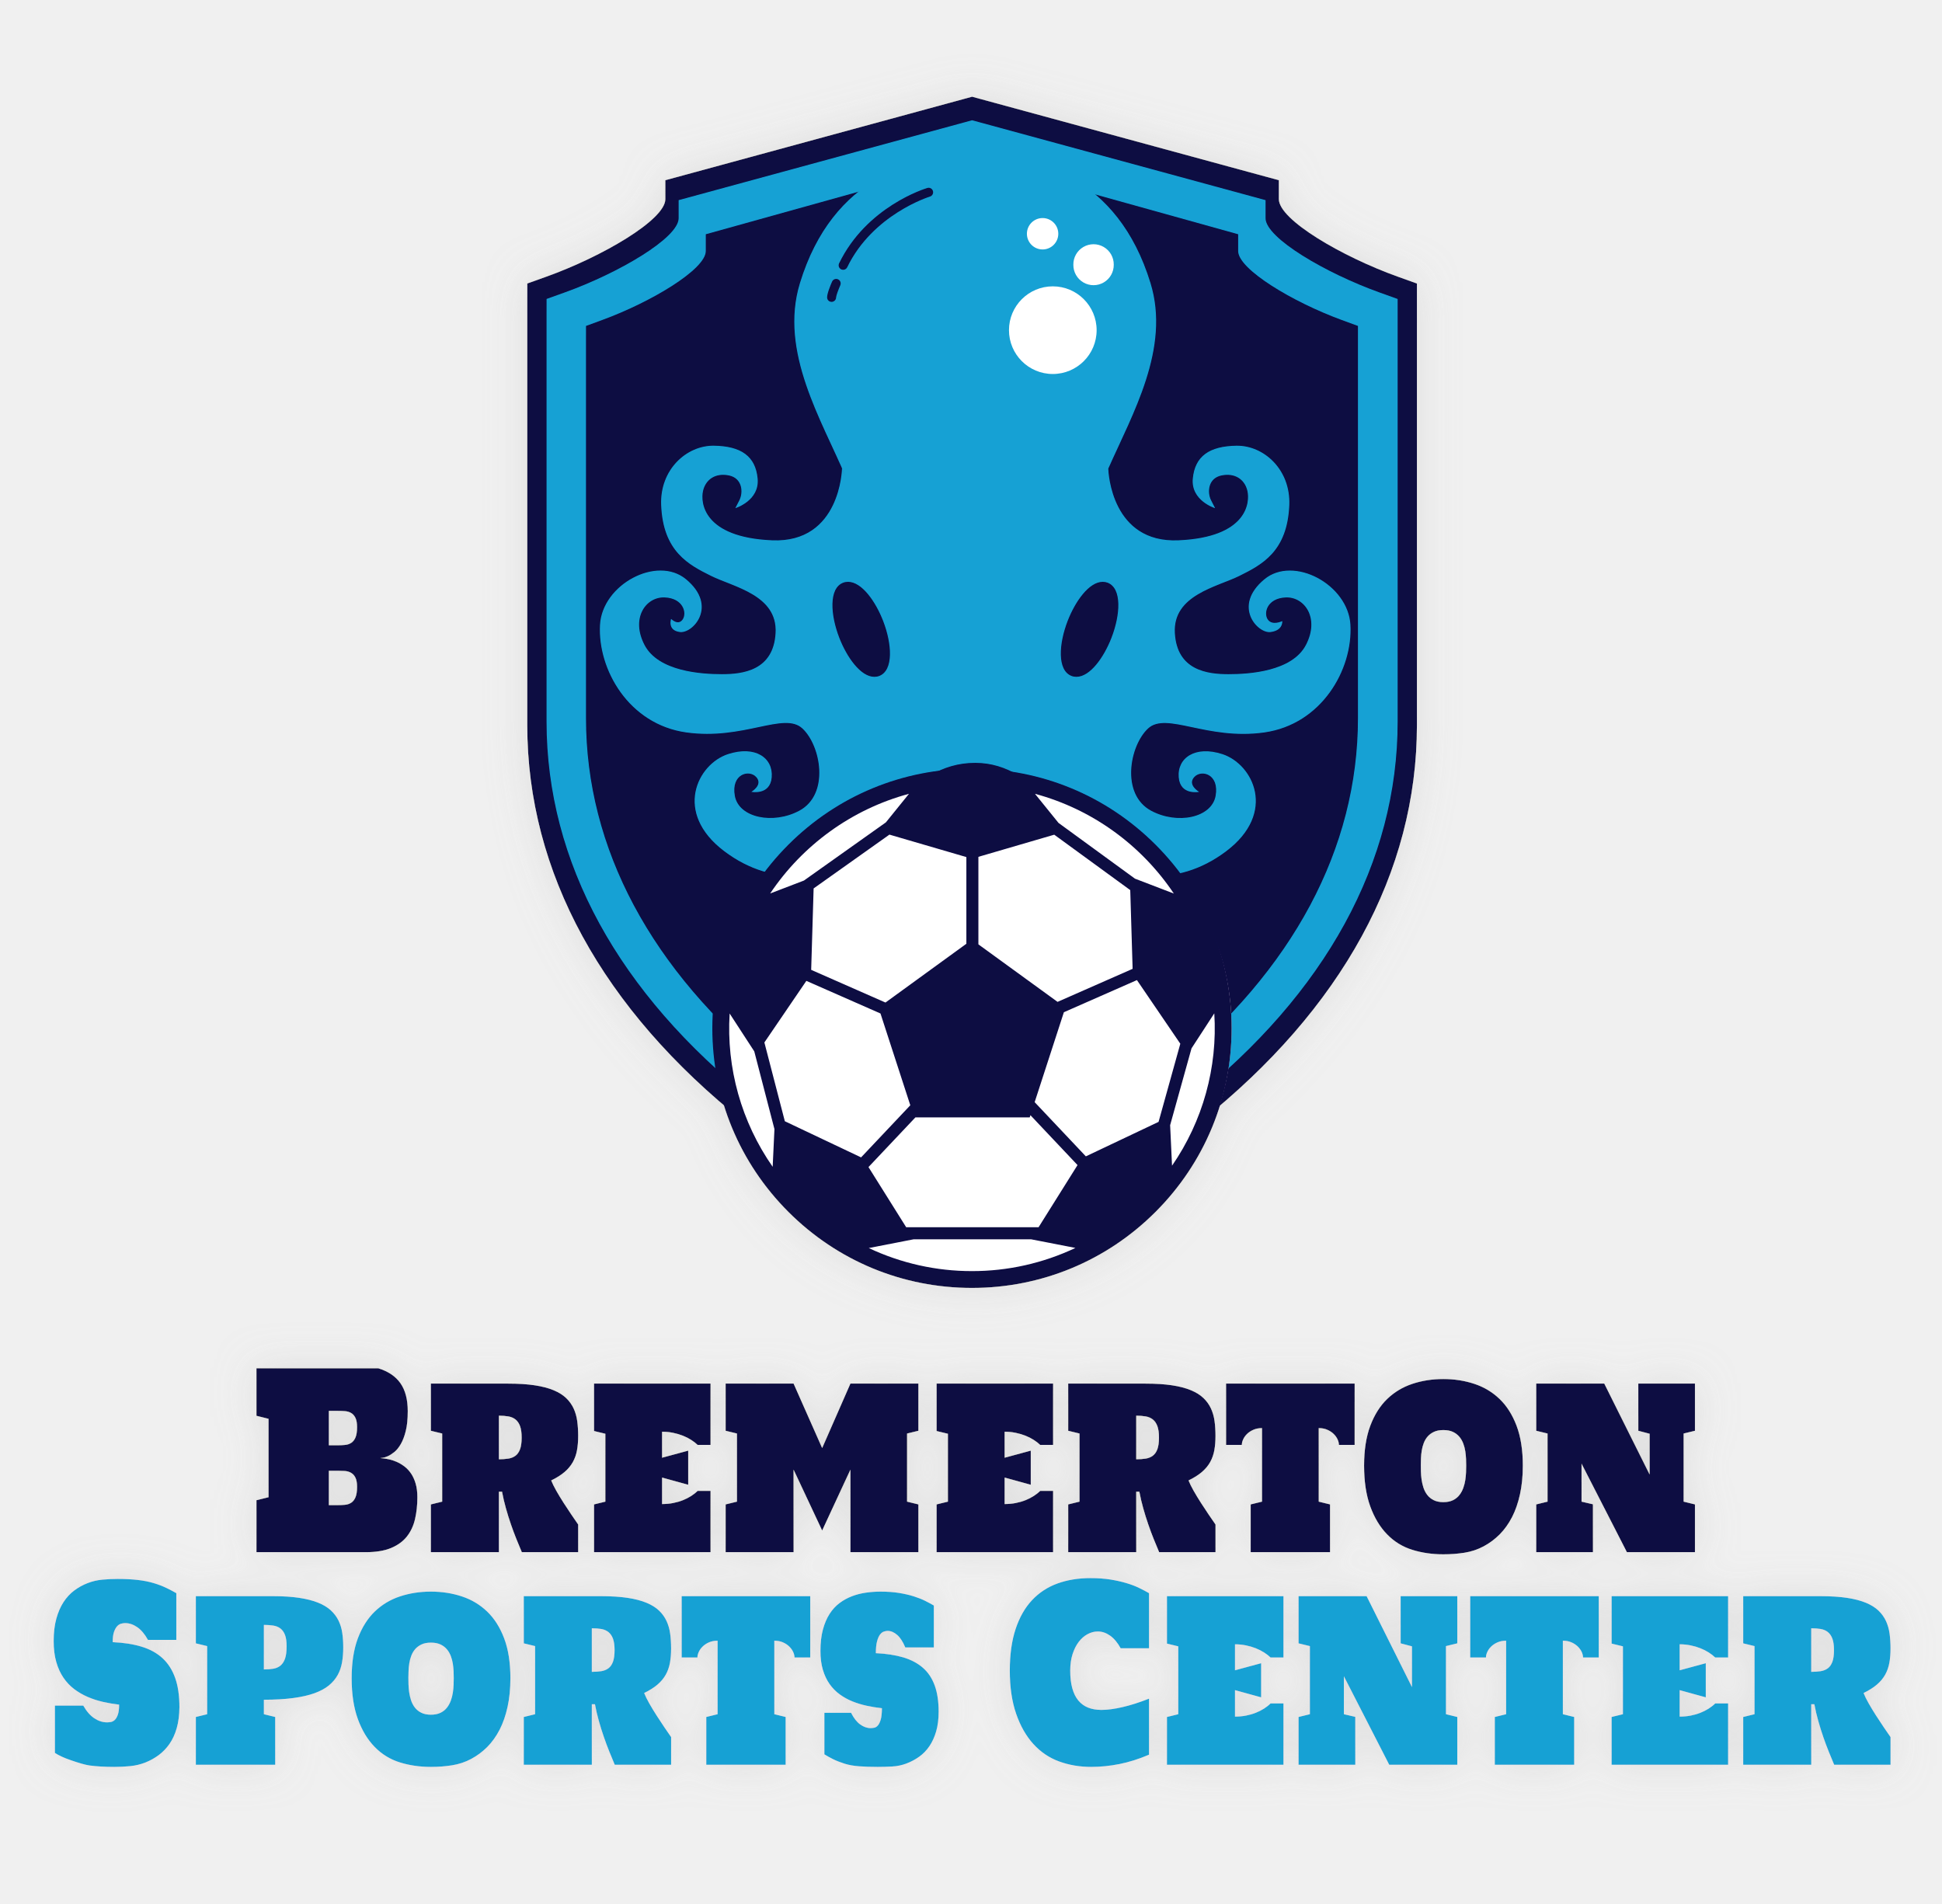
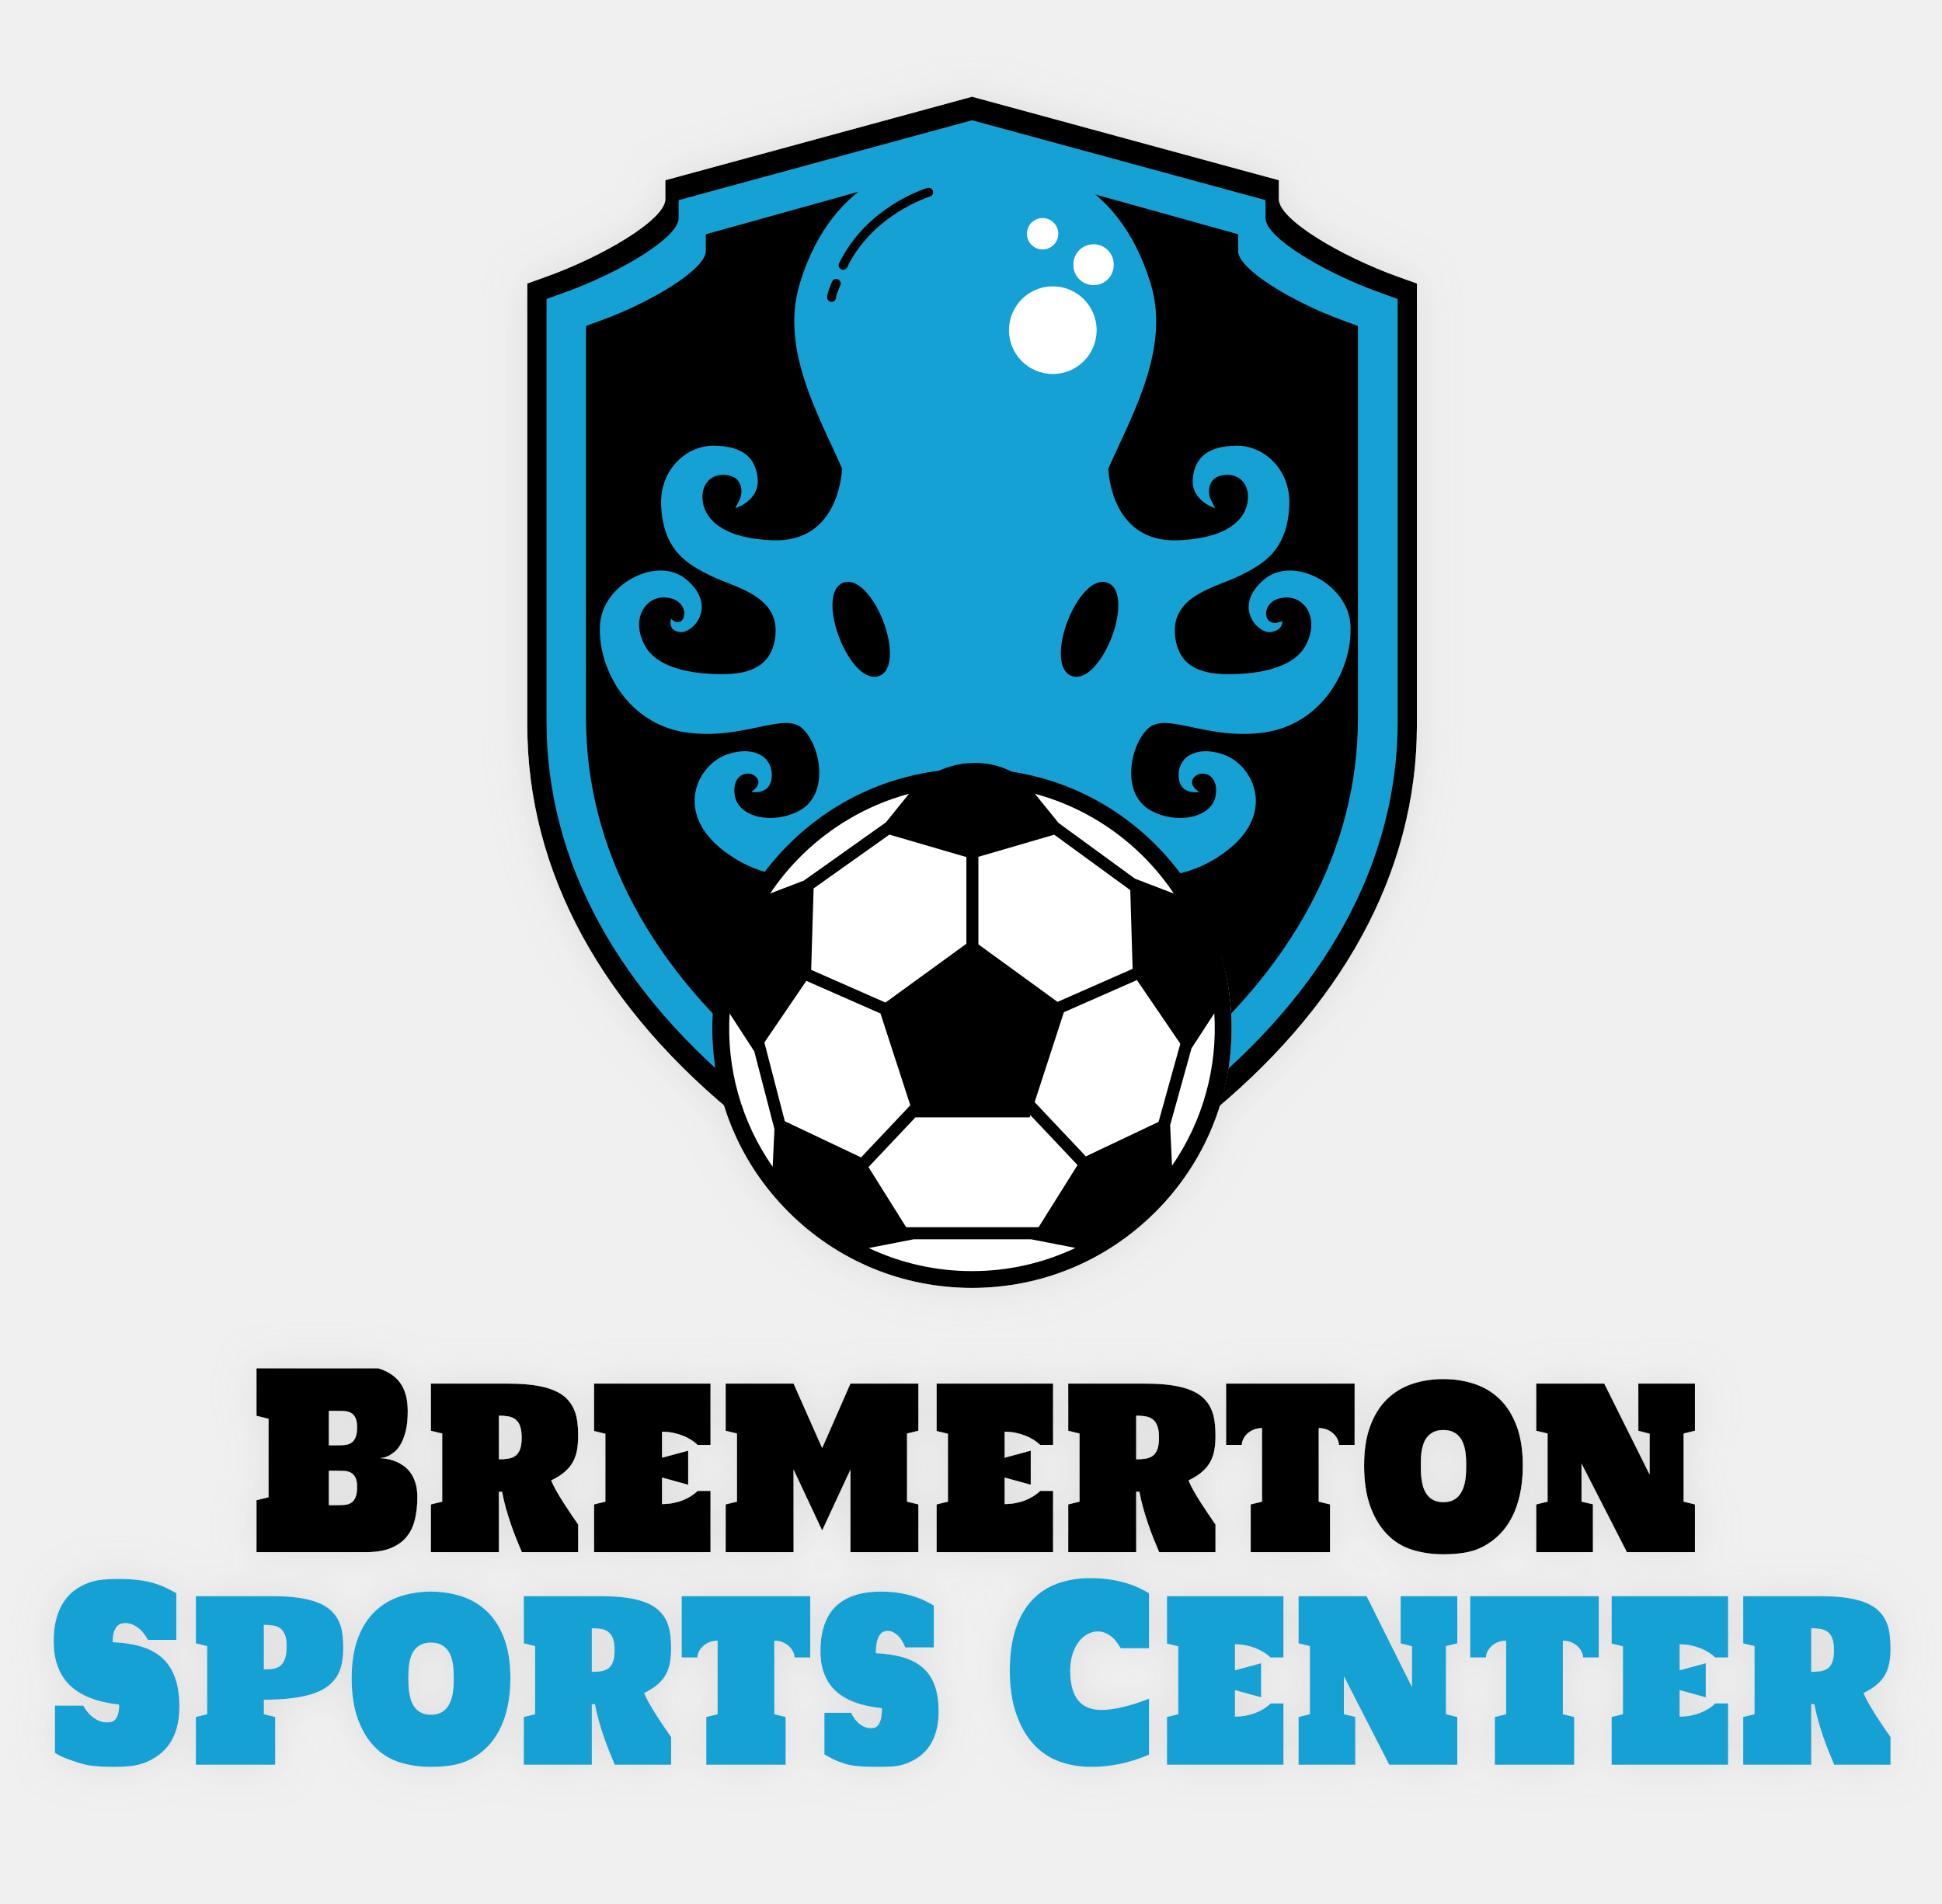
<svg xmlns="http://www.w3.org/2000/svg" viewBox="0 0 510 500" style="filter:drop-shadow(0 0 5px rgb(207 207 207/.5))">
-   <path d="m252.826 26.066-78.098 21.26v4.97c0 5.405-16.513 15.084-31.333 20.388l-4.92 1.765-.006 4.521v111.497c0 38.519 19.687 74.534 56.924 104.149 27.842 22.144 55.41 32.853 56.572 33.3l3.326 1.278 3.326-1.276c1.159-.443 28.724-11.155 56.572-33.3 37.237-29.614 56.92-65.632 56.92-104.148V74.456l-4.926-1.769c-14.822-5.307-31.332-14.986-31.332-20.387v-4.974l-80.56-21.93z" fill="#0d0842" />
+   <path d="m252.826 26.066-78.098 21.26v4.97c0 5.405-16.513 15.084-31.333 20.388l-4.92 1.765-.006 4.521v111.497c0 38.519 19.687 74.534 56.924 104.149 27.842 22.144 55.41 32.853 56.572 33.3l3.326 1.278 3.326-1.276c1.159-.443 28.724-11.155 56.572-33.3 37.237-29.614 56.92-65.632 56.92-104.148V74.456l-4.926-1.769c-14.822-5.307-31.332-14.986-31.332-20.387v-4.974l-80.56-21.93z" />
  <path d="m252.933 32.217-74.715 20.339v4.754c0 5.17-15.797 14.43-29.974 19.505l-4.707 1.688-.006 4.325v106.664c0 36.85 18.833 71.304 54.457 99.634 26.636 21.184 53.01 31.43 54.121 31.856l3.182 1.224 3.181-1.22c1.11-.425 27.48-10.673 54.122-31.857 35.624-28.33 54.454-62.788 54.454-99.634V78.51l-4.713-1.692c-14.18-5.077-29.974-14.336-29.974-19.504v-4.757l-77.07-20.981-2.358.642z" fill="#15a1d4" />
-   <path d="M253.118 42.647 185.354 61.52v4.412c0 4.798-14.328 13.39-27.187 18.098l-4.269 1.567-.005 4.013v98.975c0 34.192 17.081 66.163 49.391 92.45 24.158 19.658 48.079 29.164 49.087 29.56l2.886 1.136 2.885-1.133c1.006-.394 24.924-9.903 49.087-29.56 32.31-26.288 49.39-58.26 49.39-92.45V85.601l-4.275-1.57c-12.861-4.711-27.187-13.303-27.187-18.098v-4.415l-69.9-19.468-2.139.596z" fill="#0d0842" />
+   <path d="M253.118 42.647 185.354 61.52v4.412c0 4.798-14.328 13.39-27.187 18.098l-4.269 1.567-.005 4.013v98.975c0 34.192 17.081 66.163 49.391 92.45 24.158 19.658 48.079 29.164 49.087 29.56l2.886 1.136 2.885-1.133c1.006-.394 24.924-9.903 49.087-29.56 32.31-26.288 49.39-58.26 49.39-92.45V85.601l-4.275-1.57c-12.861-4.711-27.187-13.303-27.187-18.098v-4.415l-69.9-19.468-2.139.596z" />
  <path d="M354.649 164.09c-.59-10.63-14.98-18.295-22.6-11.97-8.472 7.032-1.799 14.292 1.603 13.867 3.403-.425 3.094-2.894 3.094-2.894s-2.57 1.293-3.78-.377-.23-5.626 4.71-5.82c4.939-.198 8.95 5.454 5.268 12.493-3.63 6.934-14.882 7.653-20.311 7.653s-13.572-.916-14.096-10.858c-.523-9.942 11.088-12.036 16.942-14.945 5.853-2.912 12.638-6.365 13.114-18.642.359-9.289-6.689-15.648-13.85-15.552-7.162.099-10.941 2.763-11.496 8.619-.556 5.853 5.872 7.799 5.872 7.799l-1.063-2.077c-1.062-2.077-.817-5.788 2.715-6.524 3.531-.736 6.132 1.03 6.82 4.072.687 3.041-.049 12.166-18.103 12.952-17.509.76-18.398-17.7-18.435-18.816 6.38-14.42 16.34-31.552 11.105-48.688-8.64-28.26-30.351-33.754-46.05-33.754-15.7 0-37.41 5.495-46.046 33.751-5.506 18.02 5.794 36.037 12.06 50.897l-1.003-2.263s-.336 19.655-18.39 18.871-18.79-9.909-18.102-12.952c.688-3.04 3.286-4.809 6.82-4.073 3.531.737 3.776 4.448 2.714 6.525l-1.063 2.076s6.426-1.945 5.872-7.799c-.557-5.853-4.334-8.52-11.495-8.618-7.162-.099-14.212 6.263-13.85 15.552.475 12.28 7.26 15.732 13.114 18.642 5.853 2.911 17.464 5.003 16.94 14.945-.523 9.942-8.666 10.858-14.095 10.858-5.428 0-16.68-.719-20.31-7.653-3.685-7.037.326-12.689 5.266-12.494 4.938.197 5.92 4.154 4.71 5.821-1.209 1.667-3.007-.197-3.007-.197s-1.08 3.04 2.322 3.466 10.073-6.836 1.603-13.868c-7.62-6.325-22.01 1.34-22.6 11.97-.648 11.719 7.556 26.132 22.633 28.257s25.674-5.527 30.513-1.047c4.84 4.48 7.228 17.268-.784 21.586-6.89 3.71-15.894 1.864-16.941-3.86-1.047-5.725 3.696-7.033 5.593-4.971 1.897 2.059-1.275 3.893-1.275 3.893s4.97 1.014 5.363-3.828c.416-5.122-4.351-8.406-11.48-6.083-8.036 2.618-14.424 15.37-.981 25.51s27.406 6.606 34.112 1.57c6.702-5.03 13.848-24.78 31.786-24.78 16.933 0 25.085 19.752 31.79 24.789 6.705 5.036 20.67 8.568 34.114-1.571s7.054-22.894-.982-25.51c-7.129-2.322-11.896.962-11.48 6.084.393 4.84 5.363 3.827 5.363 3.827s-3.172-1.831-1.275-3.893c1.898-2.061 6.64-.751 5.593 4.971-1.047 5.725-10.05 7.572-16.94 3.86-8.015-4.318-5.627-17.105-.785-21.585 4.84-4.48 15.436 3.172 30.513 1.047 15.077-2.13 23.28-16.54 22.63-28.261zM220.674 74.907c-.583 1.322-1.1 2.811-1.104 3.19a1.185 1.185 0 0 1-1.179 1.172h-.007a1.173 1.173 0 0 1-1.172-1.172c0-1.106 1-3.45 1.306-4.143.263-.595.96-.865 1.553-.6.596.26.866.958.603 1.553zm10.242 102.595c-.406.158-.84.236-1.286.236-3.615 0-7.232-5.144-9.21-10.242-2.36-6.079-2.778-13 .994-14.465.406-.158.84-.237 1.286-.237 3.615 0 7.23 5.144 9.21 10.242 2.36 6.08 2.776 13.002-.994 14.466zm13.296-125.88c-.15.043-15.003 4.644-21.746 18.604a1.18 1.18 0 0 1-2.123-1.026c7.205-14.919 22.543-19.642 23.192-19.837a1.178 1.178 0 0 1 .677 2.259zm42.087 13.4a4.19 4.19 0 0 1 4.186 4.187 4.19 4.19 0 0 1-4.186 4.187 4.19 4.19 0 0 1-4.187-4.187 4.19 4.19 0 0 1 4.187-4.186zm-11.563-4.891a2.406 2.406 0 0 1 2.403 2.403 2.406 2.406 0 0 1-2.403 2.403 2.406 2.406 0 0 1-2.404-2.403 2.407 2.407 0 0 1 2.404-2.403zm-7.85 25.595c0-5.434 4.421-9.855 9.854-9.855s9.854 4.421 9.854 9.855-4.42 9.854-9.854 9.854c-5.433-.003-9.854-4.421-9.854-9.854zm25 81.77c-1.98 5.098-5.596 10.242-9.21 10.242-.448 0-.88-.078-1.287-.236-3.77-1.466-3.354-8.387-.995-14.466 1.979-5.098 5.596-10.242 9.21-10.242.447 0 .881.081 1.287.237 3.77 1.465 3.354 8.386.994 14.465z" fill="#15a1d4" />
  <path d="M264.972 86.705a11.51 11.51 0 1 0 23.02 0 11.51 11.51 0 1 0-23.02 0m16.907-17.191a5.306 5.306 0 1 0 10.611 0 5.306 5.306 0 1 0-10.611 0m-12.199-8.128a4.123 4.123 0 1 0 8.246 0 4.123 4.123 0 1 0-8.246 0M191.209 270.04a66.114 66.114 0 1 0 132.229 0 66.114 66.114 0 1 0-132.23 0" fill="#fff" />
-   <path d="M303.468 221.827c-12.878-12.878-30-19.97-48.212-19.97s-35.335 7.092-48.213 19.97c-12.877 12.878-19.97 30.001-19.97 48.213s7.093 35.334 19.97 48.212c12.878 12.878 30 19.97 48.213 19.97s35.334-7.092 48.212-19.97c12.877-12.878 19.97-30 19.97-48.212s-7.092-35.335-19.97-48.213zm-46.527 3.183 19.92-5.816 19.962 14.555.622 20.676-19.715 8.675-20.789-15.104zm-25.712 41.138 7.833 24.105-12.927 13.687-20.026-9.495-5.371-20.69 11.023-16.173zm-18.203-11.457.643-21.384 19.909-14.134 20.207 5.9v22.768l-21.245 15.435zm27.374 38.742h30.017l.188-.58 12.374 13.103-10.236 16.33h-34.762l-9.906-15.803zm44.761 10.236-13.444-14.236 7.673-23.615 19.188-8.443 11.393 16.717-5.712 20.522zm23.111-69.014-10.214-3.912-20.081-14.643-6.18-7.642c15.094 4.057 27.992 13.529 36.475 26.197zm-69.557-26.198-6.068 7.505-21.513 15.273-8.884 3.403c8.483-12.66 21.377-22.124 36.465-26.181zm-47.1 57.694 6.469 9.945 5.298 20.407-.465 9.911a63.4 63.4 0 0 1-11.302-40.263zm36.533 61.593 11.812-2.301h30.805l11.661 2.272a63.382 63.382 0 0 1-27.17 6.088 63.377 63.377 0 0 1-27.108-6.059zm79.646-21.617-.5-10.648 5.616-20.175 5.984-9.198a63.399 63.399 0 0 1-11.1 40.02z" fill="#0d0842" />
-   <path fill="#0d0842" text-anchor="middle" font-size="100" letter-spacing="0" font-family="Holtwood One SC" d="M67.353 359.32h31.981q3.914 1.197 5.83 3.927 1.922 2.737 1.922 7.36 0 3.078-.522 5.17-.517 2.093-1.313 3.458-.791 1.371-1.719 2.105-.928.74-1.719 1.089-.796.347-1.348.405-.558.065-.583.065.963.064 2.063.283 1.105.219 2.195.689 1.085.476 2.08 1.23.988.753 1.743 1.867.756 1.12 1.202 2.659.446 1.539.446 3.554 0 3.078-.608 5.718-.609 2.646-2.13 4.578-1.52 1.931-4.147 3.032-2.621 1.101-6.632 1.101H67.353v-13.643l3.169-.786v-20.59l-3.17-.793V359.32zm26.414 15.466q0-1.604-.436-2.466-.43-.863-1.15-1.275-.715-.406-1.633-.47-.918-.065-1.856-.065h-2.327v9.028h2.327q.938 0 1.856-.084.918-.077 1.632-.515.72-.438 1.151-1.398.436-.959.436-2.755zm0 15.691q0-1.603-.436-2.453-.43-.85-1.15-1.256-.715-.412-1.633-.476-.918-.058-1.856-.058h-2.327v9.02h2.327q.938 0 1.856-.077.918-.077 1.632-.521.72-.438 1.151-1.41.436-.98.436-2.769zm58.073 9.87v7.263h-14.8q-.694-1.635-1.439-3.476-.74-1.835-1.435-3.85-.694-2.01-1.298-4.147-.608-2.138-1.029-4.404h-.816v15.877H113.15v-12.542l2.971-.728v-17.887l-2.97-.72v-12.389h20.274q4.036 0 6.966.438 2.936.444 4.979 1.294 2.038.844 3.3 2.054 1.263 1.21 1.973 2.737.704 1.525.953 3.348.243 1.822.243 3.87 0 2.073-.31 3.772-.308 1.694-1.1 3.11-.79 1.417-2.164 2.595-1.374 1.178-3.504 2.215.447 1.133 1.324 2.692.882 1.551 1.921 3.174 1.04 1.616 2.064 3.13 1.029 1.506 1.77 2.575zm-20.817-28.575v11.442q1.364 0 2.464-.174 1.1-.174 1.88-.753.782-.58 1.202-1.713.421-1.133.421-3.052 0-1.886-.42-3.02-.421-1.126-1.202-1.744-.781-.612-1.881-.799-1.1-.187-2.464-.187zm42.851 4.211v6.819l6.86-1.854v8.962l-6.86-1.886v6.947q1.486 0 2.875-.264 1.384-.27 2.57-.74 1.192-.47 2.18-1.101.989-.631 1.709-1.352h3.392v16.096h-30.597v-12.542l2.97-.728v-17.822l-2.97-.721v-12.453H186.6v16.097h-3.392q-.72-.689-1.709-1.32-.988-.631-2.18-1.101-1.186-.47-2.57-.753-1.39-.284-2.875-.284zm42.038 25.936-7.504-15.968v21.66h-17.846v-12.543l2.971-.728v-17.887l-2.971-.72v-12.389h17.846l7.504 16.915 7.422-16.915h17.851v12.388l-2.97.721v17.887l2.97.728v12.542h-17.85v-21.66l-7.423 15.969zm47.924-25.936v6.819l6.86-1.854v8.962l-6.86-1.886v6.947q1.485 0 2.875-.264 1.384-.27 2.57-.74 1.192-.47 2.18-1.101.989-.631 1.709-1.352h3.392v16.096h-30.598v-12.542l2.971-.728v-17.822l-2.97-.721v-12.453h30.597v16.097h-3.392q-.72-.689-1.709-1.32-.988-.631-2.18-1.101-1.186-.47-2.57-.753-1.39-.284-2.875-.284zm55.377 24.365v7.262h-14.8q-.694-1.635-1.44-3.476-.74-1.835-1.434-3.85-.695-2.01-1.298-4.147-.609-2.138-1.03-4.404h-.816v15.877h-17.871v-12.542l2.97-.728v-17.887l-2.97-.72v-12.389h20.275q4.035 0 6.966.438 2.935.444 4.978 1.294 2.038.844 3.3 2.054 1.263 1.21 1.973 2.737.705 1.525.953 3.348.244 1.822.244 3.87 0 2.073-.31 3.772-.309 1.694-1.1 3.11-.79 1.417-2.165 2.595-1.374 1.178-3.503 2.215.446 1.133 1.323 2.692.882 1.551 1.922 3.174 1.039 1.616 2.063 3.13 1.03 1.506 1.77 2.575zm-20.818-28.576v11.442q1.364 0 2.464-.174 1.1-.174 1.881-.753.781-.58 1.202-1.713.42-1.133.42-3.052 0-1.886-.42-3.02-.42-1.126-1.202-1.744-.78-.612-1.88-.799-1.1-.187-2.465-.187zm33.026 22.568v-19.303q-1.288 0-2.281.444-.989.438-1.658 1.101-.67.657-1.014 1.43-.345.766-.345 1.429h-4.137v-16.097h33.766v16.097h-4.132q0-.663-.345-1.43-.35-.772-1.019-1.429-.664-.663-1.658-1.1-.989-.445-2.276-.445v19.303l2.97.728v12.542H328.45v-12.542l2.971-.728zm47.626 13.837q-4.355 0-8.152-1.178-3.803-1.178-6.612-4.057-2.808-2.878-4.43-7.34-1.623-4.468-1.623-10.72 0-6.13 1.622-10.457 1.623-4.32 4.442-7.044 2.824-2.717 6.61-3.973 3.788-1.262 8.143-1.262 4.335 0 8.132 1.262 3.803 1.256 6.637 3.973 2.834 2.724 4.466 7.044 1.638 4.327 1.638 10.457 0 4.146-.745 7.527-.74 3.38-2.09 6.007-1.353 2.62-3.244 4.526-1.896 1.9-4.223 3.142-2.327 1.243-4.999 1.668-2.672.425-5.572.425zm0-32.632q-1.46 0-2.459.47-1.004.47-1.663 1.224-.654.753-1.024 1.732-.37.972-.532 1.996-.162 1.024-.198 2.009-.04.991-.04 1.745 0 .727.025 1.712.025.992.172 2.08.152 1.082.497 2.15.35 1.07 1.004 1.92.654.85 1.683 1.364 1.03.522 2.535.522 1.486 0 2.515-.502 1.029-.502 1.683-1.34.654-.83 1.03-1.867.37-1.036.532-2.092.157-1.05.197-2.06.036-1.005.036-1.726 0-.754-.036-1.745-.04-.992-.197-2.028-.163-1.037-.533-2.029-.375-.991-1.029-1.777-.654-.785-1.683-1.275-1.03-.483-2.515-.483zm48.202 32.065-11.91-23.23v9.96l2.997.696v12.574h-14.9v-12.542l2.97-.728v-17.887l-2.97-.72v-12.389h17.87l11.91 23.862v-10.688l-2.97-.786v-12.388h14.874v12.388l-2.97.721v17.887l2.97.728v12.542H427.25z" />
+   <path d="M303.468 221.827c-12.878-12.878-30-19.97-48.212-19.97s-35.335 7.092-48.213 19.97c-12.877 12.878-19.97 30.001-19.97 48.213s7.093 35.334 19.97 48.212c12.878 12.878 30 19.97 48.213 19.97s35.334-7.092 48.212-19.97c12.877-12.878 19.97-30 19.97-48.212s-7.092-35.335-19.97-48.213zm-46.527 3.183 19.92-5.816 19.962 14.555.622 20.676-19.715 8.675-20.789-15.104zm-25.712 41.138 7.833 24.105-12.927 13.687-20.026-9.495-5.371-20.69 11.023-16.173zm-18.203-11.457.643-21.384 19.909-14.134 20.207 5.9v22.768l-21.245 15.435zm27.374 38.742h30.017l.188-.58 12.374 13.103-10.236 16.33h-34.762l-9.906-15.803zm44.761 10.236-13.444-14.236 7.673-23.615 19.188-8.443 11.393 16.717-5.712 20.522zm23.111-69.014-10.214-3.912-20.081-14.643-6.18-7.642c15.094 4.057 27.992 13.529 36.475 26.197zm-69.557-26.198-6.068 7.505-21.513 15.273-8.884 3.403c8.483-12.66 21.377-22.124 36.465-26.181zm-47.1 57.694 6.469 9.945 5.298 20.407-.465 9.911a63.4 63.4 0 0 1-11.302-40.263zm36.533 61.593 11.812-2.301h30.805l11.661 2.272a63.382 63.382 0 0 1-27.17 6.088 63.377 63.377 0 0 1-27.108-6.059zm79.646-21.617-.5-10.648 5.616-20.175 5.984-9.198a63.399 63.399 0 0 1-11.1 40.02z" />
+   <path text-anchor="middle" font-size="100" letter-spacing="0" font-family="Holtwood One SC" d="M67.353 359.32h31.981q3.914 1.197 5.83 3.927 1.922 2.737 1.922 7.36 0 3.078-.522 5.17-.517 2.093-1.313 3.458-.791 1.371-1.719 2.105-.928.74-1.719 1.089-.796.347-1.348.405-.558.065-.583.065.963.064 2.063.283 1.105.219 2.195.689 1.085.476 2.08 1.23.988.753 1.743 1.867.756 1.12 1.202 2.659.446 1.539.446 3.554 0 3.078-.608 5.718-.609 2.646-2.13 4.578-1.52 1.931-4.147 3.032-2.621 1.101-6.632 1.101H67.353v-13.643l3.169-.786v-20.59l-3.17-.793V359.32zm26.414 15.466q0-1.604-.436-2.466-.43-.863-1.15-1.275-.715-.406-1.633-.47-.918-.065-1.856-.065h-2.327v9.028h2.327q.938 0 1.856-.084.918-.077 1.632-.515.72-.438 1.151-1.398.436-.959.436-2.755zm0 15.691q0-1.603-.436-2.453-.43-.85-1.15-1.256-.715-.412-1.633-.476-.918-.058-1.856-.058h-2.327v9.02h2.327q.938 0 1.856-.077.918-.077 1.632-.521.72-.438 1.151-1.41.436-.98.436-2.769zm58.073 9.87v7.263h-14.8q-.694-1.635-1.439-3.476-.74-1.835-1.435-3.85-.694-2.01-1.298-4.147-.608-2.138-1.029-4.404h-.816v15.877H113.15v-12.542l2.971-.728v-17.887l-2.97-.72v-12.389h20.274q4.036 0 6.966.438 2.936.444 4.979 1.294 2.038.844 3.3 2.054 1.263 1.21 1.973 2.737.704 1.525.953 3.348.243 1.822.243 3.87 0 2.073-.31 3.772-.308 1.694-1.1 3.11-.79 1.417-2.164 2.595-1.374 1.178-3.504 2.215.447 1.133 1.324 2.692.882 1.551 1.921 3.174 1.04 1.616 2.064 3.13 1.029 1.506 1.77 2.575zm-20.817-28.575v11.442q1.364 0 2.464-.174 1.1-.174 1.88-.753.782-.58 1.202-1.713.421-1.133.421-3.052 0-1.886-.42-3.02-.421-1.126-1.202-1.744-.781-.612-1.881-.799-1.1-.187-2.464-.187zm42.851 4.211v6.819l6.86-1.854v8.962l-6.86-1.886v6.947q1.486 0 2.875-.264 1.384-.27 2.57-.74 1.192-.47 2.18-1.101.989-.631 1.709-1.352h3.392v16.096h-30.597v-12.542l2.97-.728v-17.822l-2.97-.721v-12.453H186.6v16.097h-3.392q-.72-.689-1.709-1.32-.988-.631-2.18-1.101-1.186-.47-2.57-.753-1.39-.284-2.875-.284zm42.038 25.936-7.504-15.968v21.66h-17.846v-12.543l2.971-.728v-17.887l-2.971-.72v-12.389h17.846l7.504 16.915 7.422-16.915h17.851v12.388l-2.97.721v17.887l2.97.728v12.542h-17.85v-21.66l-7.423 15.969zm47.924-25.936v6.819l6.86-1.854v8.962l-6.86-1.886v6.947q1.485 0 2.875-.264 1.384-.27 2.57-.74 1.192-.47 2.18-1.101.989-.631 1.709-1.352h3.392v16.096h-30.598v-12.542l2.971-.728v-17.822l-2.97-.721v-12.453h30.597v16.097h-3.392q-.72-.689-1.709-1.32-.988-.631-2.18-1.101-1.186-.47-2.57-.753-1.39-.284-2.875-.284zm55.377 24.365v7.262h-14.8q-.694-1.635-1.44-3.476-.74-1.835-1.434-3.85-.695-2.01-1.298-4.147-.609-2.138-1.03-4.404h-.816v15.877h-17.871v-12.542l2.97-.728v-17.887l-2.97-.72v-12.389h20.275q4.035 0 6.966.438 2.935.444 4.978 1.294 2.038.844 3.3 2.054 1.263 1.21 1.973 2.737.705 1.525.953 3.348.244 1.822.244 3.87 0 2.073-.31 3.772-.309 1.694-1.1 3.11-.79 1.417-2.165 2.595-1.374 1.178-3.503 2.215.446 1.133 1.323 2.692.882 1.551 1.922 3.174 1.039 1.616 2.063 3.13 1.03 1.506 1.77 2.575zm-20.818-28.576v11.442q1.364 0 2.464-.174 1.1-.174 1.881-.753.781-.58 1.202-1.713.42-1.133.42-3.052 0-1.886-.42-3.02-.42-1.126-1.202-1.744-.78-.612-1.88-.799-1.1-.187-2.465-.187zm33.026 22.568v-19.303q-1.288 0-2.281.444-.989.438-1.658 1.101-.67.657-1.014 1.43-.345.766-.345 1.429h-4.137v-16.097h33.766v16.097h-4.132q0-.663-.345-1.43-.35-.772-1.019-1.429-.664-.663-1.658-1.1-.989-.445-2.276-.445v19.303l2.97.728v12.542H328.45v-12.542l2.971-.728zm47.626 13.837q-4.355 0-8.152-1.178-3.803-1.178-6.612-4.057-2.808-2.878-4.43-7.34-1.623-4.468-1.623-10.72 0-6.13 1.622-10.457 1.623-4.32 4.442-7.044 2.824-2.717 6.61-3.973 3.788-1.262 8.143-1.262 4.335 0 8.132 1.262 3.803 1.256 6.637 3.973 2.834 2.724 4.466 7.044 1.638 4.327 1.638 10.457 0 4.146-.745 7.527-.74 3.38-2.09 6.007-1.353 2.62-3.244 4.526-1.896 1.9-4.223 3.142-2.327 1.243-4.999 1.668-2.672.425-5.572.425zm0-32.632q-1.46 0-2.459.47-1.004.47-1.663 1.224-.654.753-1.024 1.732-.37.972-.532 1.996-.162 1.024-.198 2.009-.04.991-.04 1.745 0 .727.025 1.712.025.992.172 2.08.152 1.082.497 2.15.35 1.07 1.004 1.92.654.85 1.683 1.364 1.03.522 2.535.522 1.486 0 2.515-.502 1.029-.502 1.683-1.34.654-.83 1.03-1.867.37-1.036.532-2.092.157-1.05.197-2.06.036-1.005.036-1.726 0-.754-.036-1.745-.04-.992-.197-2.028-.163-1.037-.533-2.029-.375-.991-1.029-1.777-.654-.785-1.683-1.275-1.03-.483-2.515-.483zm48.202 32.065-11.91-23.23v9.96l2.997.696v12.574h-14.9v-12.542l2.97-.728v-17.887l-2.97-.72v-12.389h17.87l11.91 23.862v-10.688l-2.97-.786v-12.388h14.874v12.388l-2.97.721v17.887l2.97.728v12.542h-17.87z" />
  <path text-anchor="middle" font-size="100" letter-spacing="0" font-family="Holtwood One SC" fill="#15a1d4" d="M47.122 448.277q-.025 3.116-.705 5.518-.684 2.408-1.896 4.153-1.211 1.744-2.844 2.955-1.638 1.21-3.518 1.95-1.881.735-3.95.941-2.063.206-4.142.206-3.767 0-6.611-.38-1.633-.251-4.878-1.384-2.651-.908-4.157-1.913v-12.42h7.448q1.288 2.26 2.91 3.329 1.622 1.069 3.33 1.069.447 0 .99-.09.547-.097 1.029-.535.481-.444.816-1.384.335-.947.335-2.64-2.13-.251-4.224-.721-2.088-.477-3.995-1.294-1.906-.818-3.554-2.054-1.648-1.243-2.844-3.007-1.202-1.758-1.886-4.134-.68-2.376-.68-5.486 0-3.335.695-5.865.695-2.53 1.891-4.366 1.202-1.841 2.824-3.052 1.623-1.21 3.493-1.931 1.866-.728 3.884-.915 2.018-.186 4.026-.186 2.92 0 5.257.263 2.342.27 4.223.838 1.881.566 3.326 1.274 1.45.702 2.59 1.365v12.26h-7.452q-1.262-2.26-2.809-3.329-1.546-1.069-3.184-1.069-.446 0-1.014.142-.567.141-1.064.657-.492.521-.842 1.513-.345.985-.345 2.685 4.33.186 7.626 1.197 3.29 1.005 5.48 3.033 2.19 2.028 3.306 5.183 1.115 3.161 1.115 7.624zm4.309-16.722v-12.388h20.274q3.96 0 6.87.438 2.905.444 4.948 1.262 2.044.818 3.341 2.009 1.303 1.197 2.034 2.691.73 1.494.988 3.265.259 1.777.259 3.792 0 2.073-.31 3.895-.309 1.829-1.15 3.349-.842 1.526-2.312 2.736-1.476 1.21-3.788 2.048-2.317.83-5.582 1.268-3.27.444-7.7.444v3.8l2.97.727v12.542H51.431v-12.542l2.97-.728v-17.887l-2.97-.72zm17.871-4.842v11.693q1.364 0 2.464-.187 1.1-.187 1.881-.817.78-.631 1.202-1.823.42-1.197.42-3.238 0-1.887-.42-2.988-.421-1.101-1.202-1.7-.78-.592-1.88-.766-1.101-.174-2.465-.174zM113.167 464q-4.355 0-8.152-1.178-3.803-1.179-6.612-4.057-2.808-2.878-4.43-7.34-1.623-4.468-1.623-10.72 0-6.13 1.622-10.457 1.623-4.32 4.442-7.044 2.824-2.717 6.61-3.973 3.788-1.262 8.143-1.262 4.335 0 8.132 1.262 3.803 1.256 6.637 3.973 2.834 2.724 4.466 7.044 1.638 4.327 1.638 10.457 0 4.146-.745 7.526-.74 3.38-2.089 6.008-1.354 2.62-3.245 4.526-1.896 1.9-4.223 3.142-2.327 1.243-4.999 1.668-2.672.425-5.572.425zm0-32.632q-1.46 0-2.459.47-1.004.47-1.663 1.224-.654.753-1.024 1.732-.37.972-.532 1.996-.162 1.024-.198 2.009-.04.991-.04 1.745 0 .727.025 1.712.025.992.172 2.08.152 1.082.497 2.15.35 1.07 1.004 1.92.654.85 1.683 1.364 1.03.522 2.535.522 1.486 0 2.515-.502 1.029-.503 1.683-1.34.654-.83 1.03-1.867.37-1.036.532-2.092.157-1.05.197-2.06.036-1.005.036-1.726 0-.754-.036-1.745-.04-.992-.197-2.029-.163-1.036-.533-2.028-.375-.991-1.029-1.777-.654-.785-1.683-1.275-1.03-.483-2.515-.483zm63.077 24.802v7.263h-14.8q-.694-1.635-1.439-3.477-.74-1.835-1.435-3.85-.694-2.009-1.298-4.146-.608-2.138-1.029-4.405h-.816v15.878h-17.872v-12.542l2.971-.728v-17.887l-2.97-.72v-12.389h20.274q4.036 0 6.966.438 2.936.444 4.979 1.294 2.038.843 3.3 2.054 1.263 1.21 1.973 2.736.704 1.526.953 3.349.243 1.822.243 3.87 0 2.073-.31 3.772-.308 1.694-1.1 3.11-.79 1.417-2.164 2.595-1.374 1.178-3.504 2.215.447 1.133 1.324 2.691.882 1.552 1.921 3.175 1.04 1.616 2.064 3.129 1.029 1.507 1.77 2.575zm-20.817-28.575v11.442q1.364 0 2.464-.174 1.1-.174 1.88-.753.782-.58 1.202-1.713.421-1.133.421-3.052 0-1.886-.42-3.02-.421-1.126-1.202-1.745-.781-.611-1.881-.798-1.1-.187-2.464-.187zm33.026 22.568V430.86q-1.288 0-2.282.444-.988.438-1.658 1.101-.669.657-1.014 1.43-.344.766-.344 1.429h-4.138v-16.097h33.766v16.097h-4.132q0-.663-.344-1.43-.35-.772-1.02-1.429-.664-.663-1.657-1.101-.989-.444-2.277-.444v19.303l2.971.728v12.542h-20.842v-12.542l2.97-.728zm58.05-.657q0 2.924-.655 5.17-.659 2.248-1.784 3.903-1.126 1.648-2.672 2.749-1.546 1.1-3.331 1.777-1.785.676-3.726.786-1.942.109-3.874.109-2.672 0-4.826-.161-2.155-.155-3.849-.689-1.698-.534-2.996-1.178-1.303-.644-2.292-1.275V449.79h7.007q1.04 2.073 2.378 3.045 1.333.979 2.748.979.42 0 .938-.097.522-.09.968-.599.446-.502.756-1.551.309-1.056.309-2.975-2.008-.219-3.975-.644-1.967-.425-3.762-1.146-1.795-.721-3.33-1.841-1.537-1.114-2.663-2.705-1.125-1.584-1.769-3.74-.644-2.151-.644-4.952 0-3.206.644-5.608.644-2.408 1.76-4.134 1.11-1.732 2.636-2.865 1.52-1.127 3.28-1.79 1.754-.663 3.66-.927 1.907-.27 3.813-.27 2.697 0 4.842.347 2.14.348 3.838.882 1.693.535 2.996 1.178 1.298.644 2.312 1.243v11.004h-7.498q-.943-2.266-2.155-3.303-1.212-1.037-2.48-1.037-.42 0-.963.174-.542.174-1.014.766-.471.6-.79 1.765-.325 1.165-.325 3.142 4.086.193 7.169 1.1 3.082.915 5.161 2.718 2.079 1.81 3.118 4.655 1.04 2.846 1.04 6.902zm34.557-10.785q0 2.705.548 4.656.542 1.944 1.597 3.206 1.05 1.256 2.57 1.855 1.526.598 3.478.598 2.327 0 5.496-.727 3.169-.721 7.007-2.228v14.712q-3.985 1.7-7.757 2.454-3.777.753-7.443.753-4.482 0-8.38-1.417-3.9-1.416-6.78-4.571-2.884-3.161-4.542-7.971-1.663-4.81-1.663-11.32 0-6.348 1.526-10.939 1.521-4.59 4.305-7.56 2.788-2.974 6.687-4.39 3.899-1.41 8.65-1.41 2.92 0 5.262.373 2.337.38 4.218.947 1.881.566 3.331 1.274 1.45.702 2.586 1.365v14.462h-7.448q-1.262-2.267-2.814-3.335-1.546-1.07-3.179-1.07-1.389 0-2.687.696-1.298.69-2.312 2.009-1.019 1.32-1.637 3.226-.619 1.9-.619 4.352zm43.274-6.915v6.819l6.86-1.854v8.962l-6.86-1.886v6.947q1.485 0 2.874-.264 1.384-.27 2.57-.74 1.192-.47 2.18-1.101.99-.631 1.71-1.353h3.391v16.097h-30.597v-12.542l2.971-.728v-17.822l-2.97-.721v-12.453h30.596v16.097h-3.392q-.72-.69-1.708-1.32-.989-.631-2.18-1.101-1.187-.47-2.57-.753-1.39-.284-2.875-.284zm40.501 31.627-11.91-23.23v9.96l2.997.695v12.575h-14.9v-12.542l2.97-.728v-17.887l-2.97-.72v-12.389h17.871l11.91 23.862v-10.688l-2.972-.786v-12.388h14.876v12.388l-2.971.721v17.887l2.97.728v12.542h-17.871zm30.698-13.27V430.86q-1.288 0-2.281.444-.989.438-1.658 1.101-.67.657-1.014 1.43-.345.766-.345 1.429h-4.137v-16.097h33.766v16.097h-4.132q0-.663-.345-1.43-.35-.772-1.02-1.429-.663-.663-1.657-1.101-.989-.444-2.276-.444v19.303l2.97.728v12.542h-20.842v-12.542l2.971-.728zm45.573-18.357v6.819l6.86-1.854v8.962l-6.86-1.886v6.947q1.485 0 2.874-.264 1.384-.27 2.57-.74 1.192-.47 2.18-1.101.99-.631 1.71-1.353h3.391v16.097h-30.597v-12.542l2.971-.728v-17.822l-2.97-.721v-12.453h30.596v16.097h-3.392q-.72-.69-1.708-1.32-.989-.631-2.18-1.101-1.187-.47-2.57-.753-1.39-.284-2.875-.284zm55.376 24.364v7.263h-14.799q-.694-1.635-1.44-3.477-.74-1.835-1.435-3.85-.694-2.009-1.297-4.146-.609-2.138-1.03-4.405h-.816v15.878h-17.871v-12.542l2.97-.728v-17.887l-2.97-.72v-12.389h20.274q4.036 0 6.966.438 2.936.444 4.98 1.294 2.037.843 3.3 2.054 1.262 1.21 1.972 2.736.705 1.526.953 3.349.243 1.822.243 3.87 0 2.073-.309 3.772-.31 1.694-1.1 3.11-.791 1.417-2.165 2.595-1.374 1.178-3.503 2.215.446 1.133 1.323 2.691.882 1.552 1.921 3.175 1.04 1.616 2.064 3.129 1.03 1.507 1.77 2.575zm-20.817-28.575v11.442q1.364 0 2.464-.174 1.1-.174 1.881-.753.78-.58 1.202-1.713.42-1.133.42-3.052 0-1.886-.42-3.02-.421-1.126-1.202-1.745-.78-.611-1.88-.798-1.101-.187-2.465-.187z" />
</svg>
